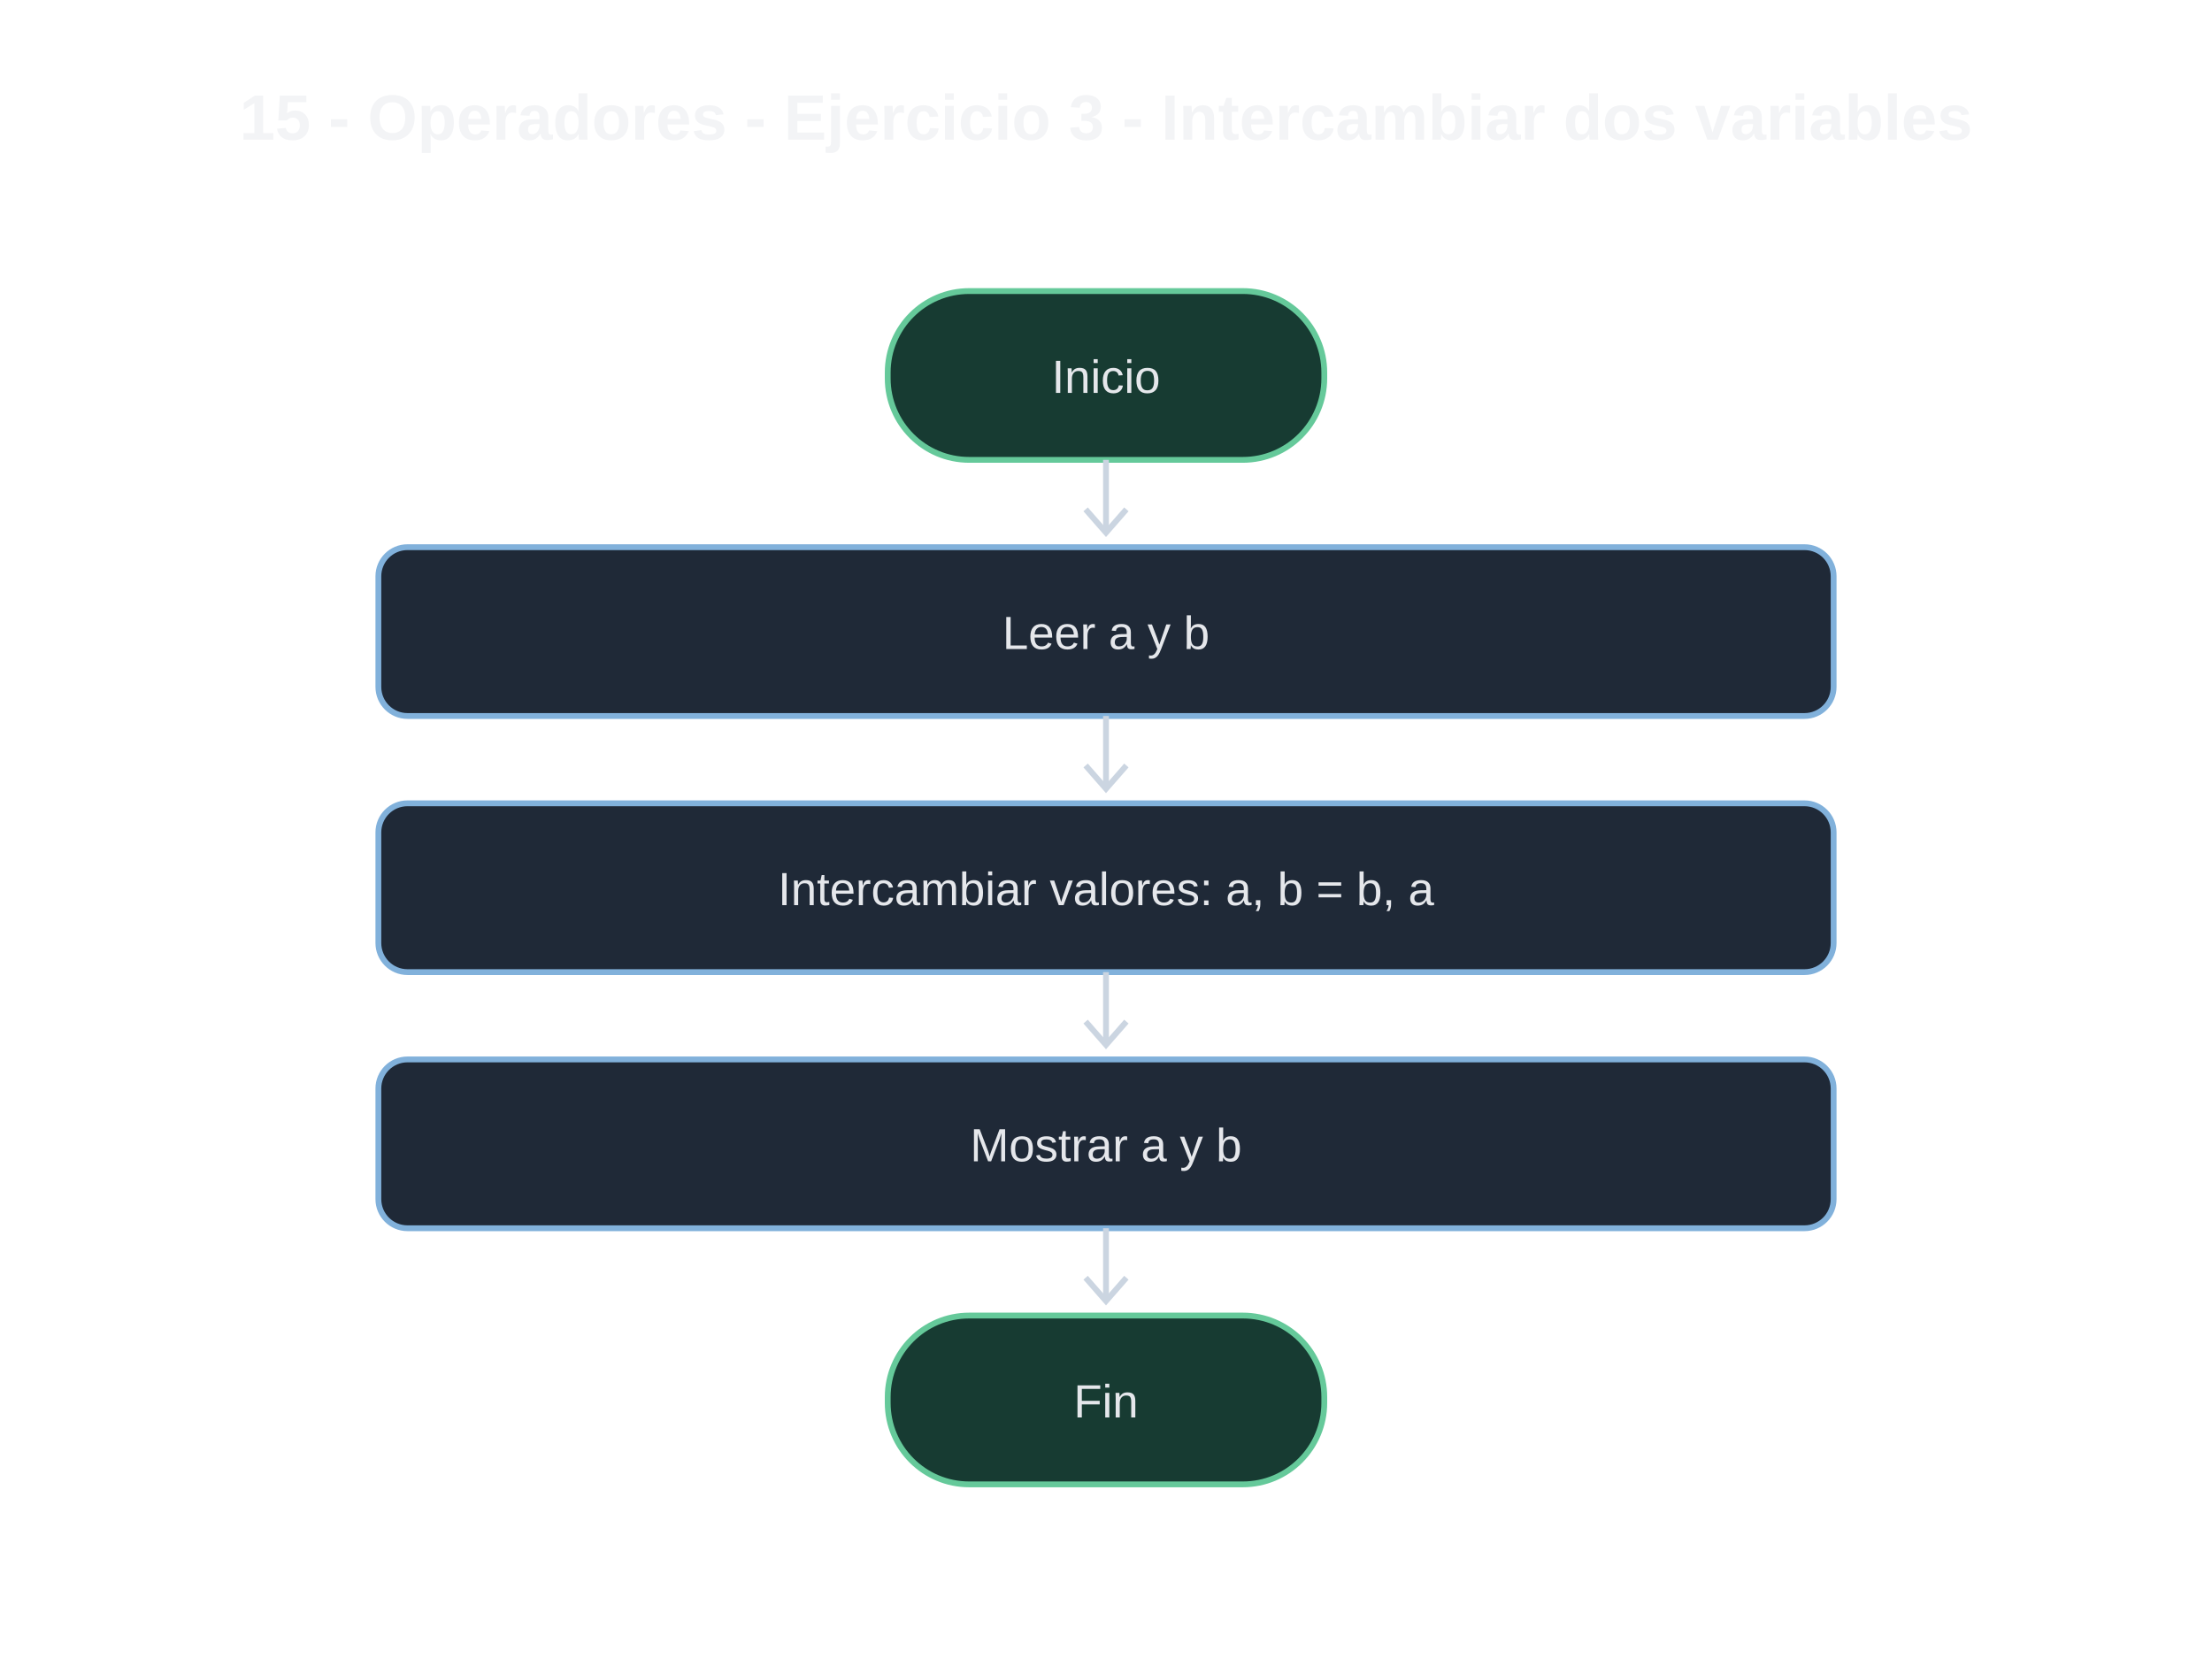
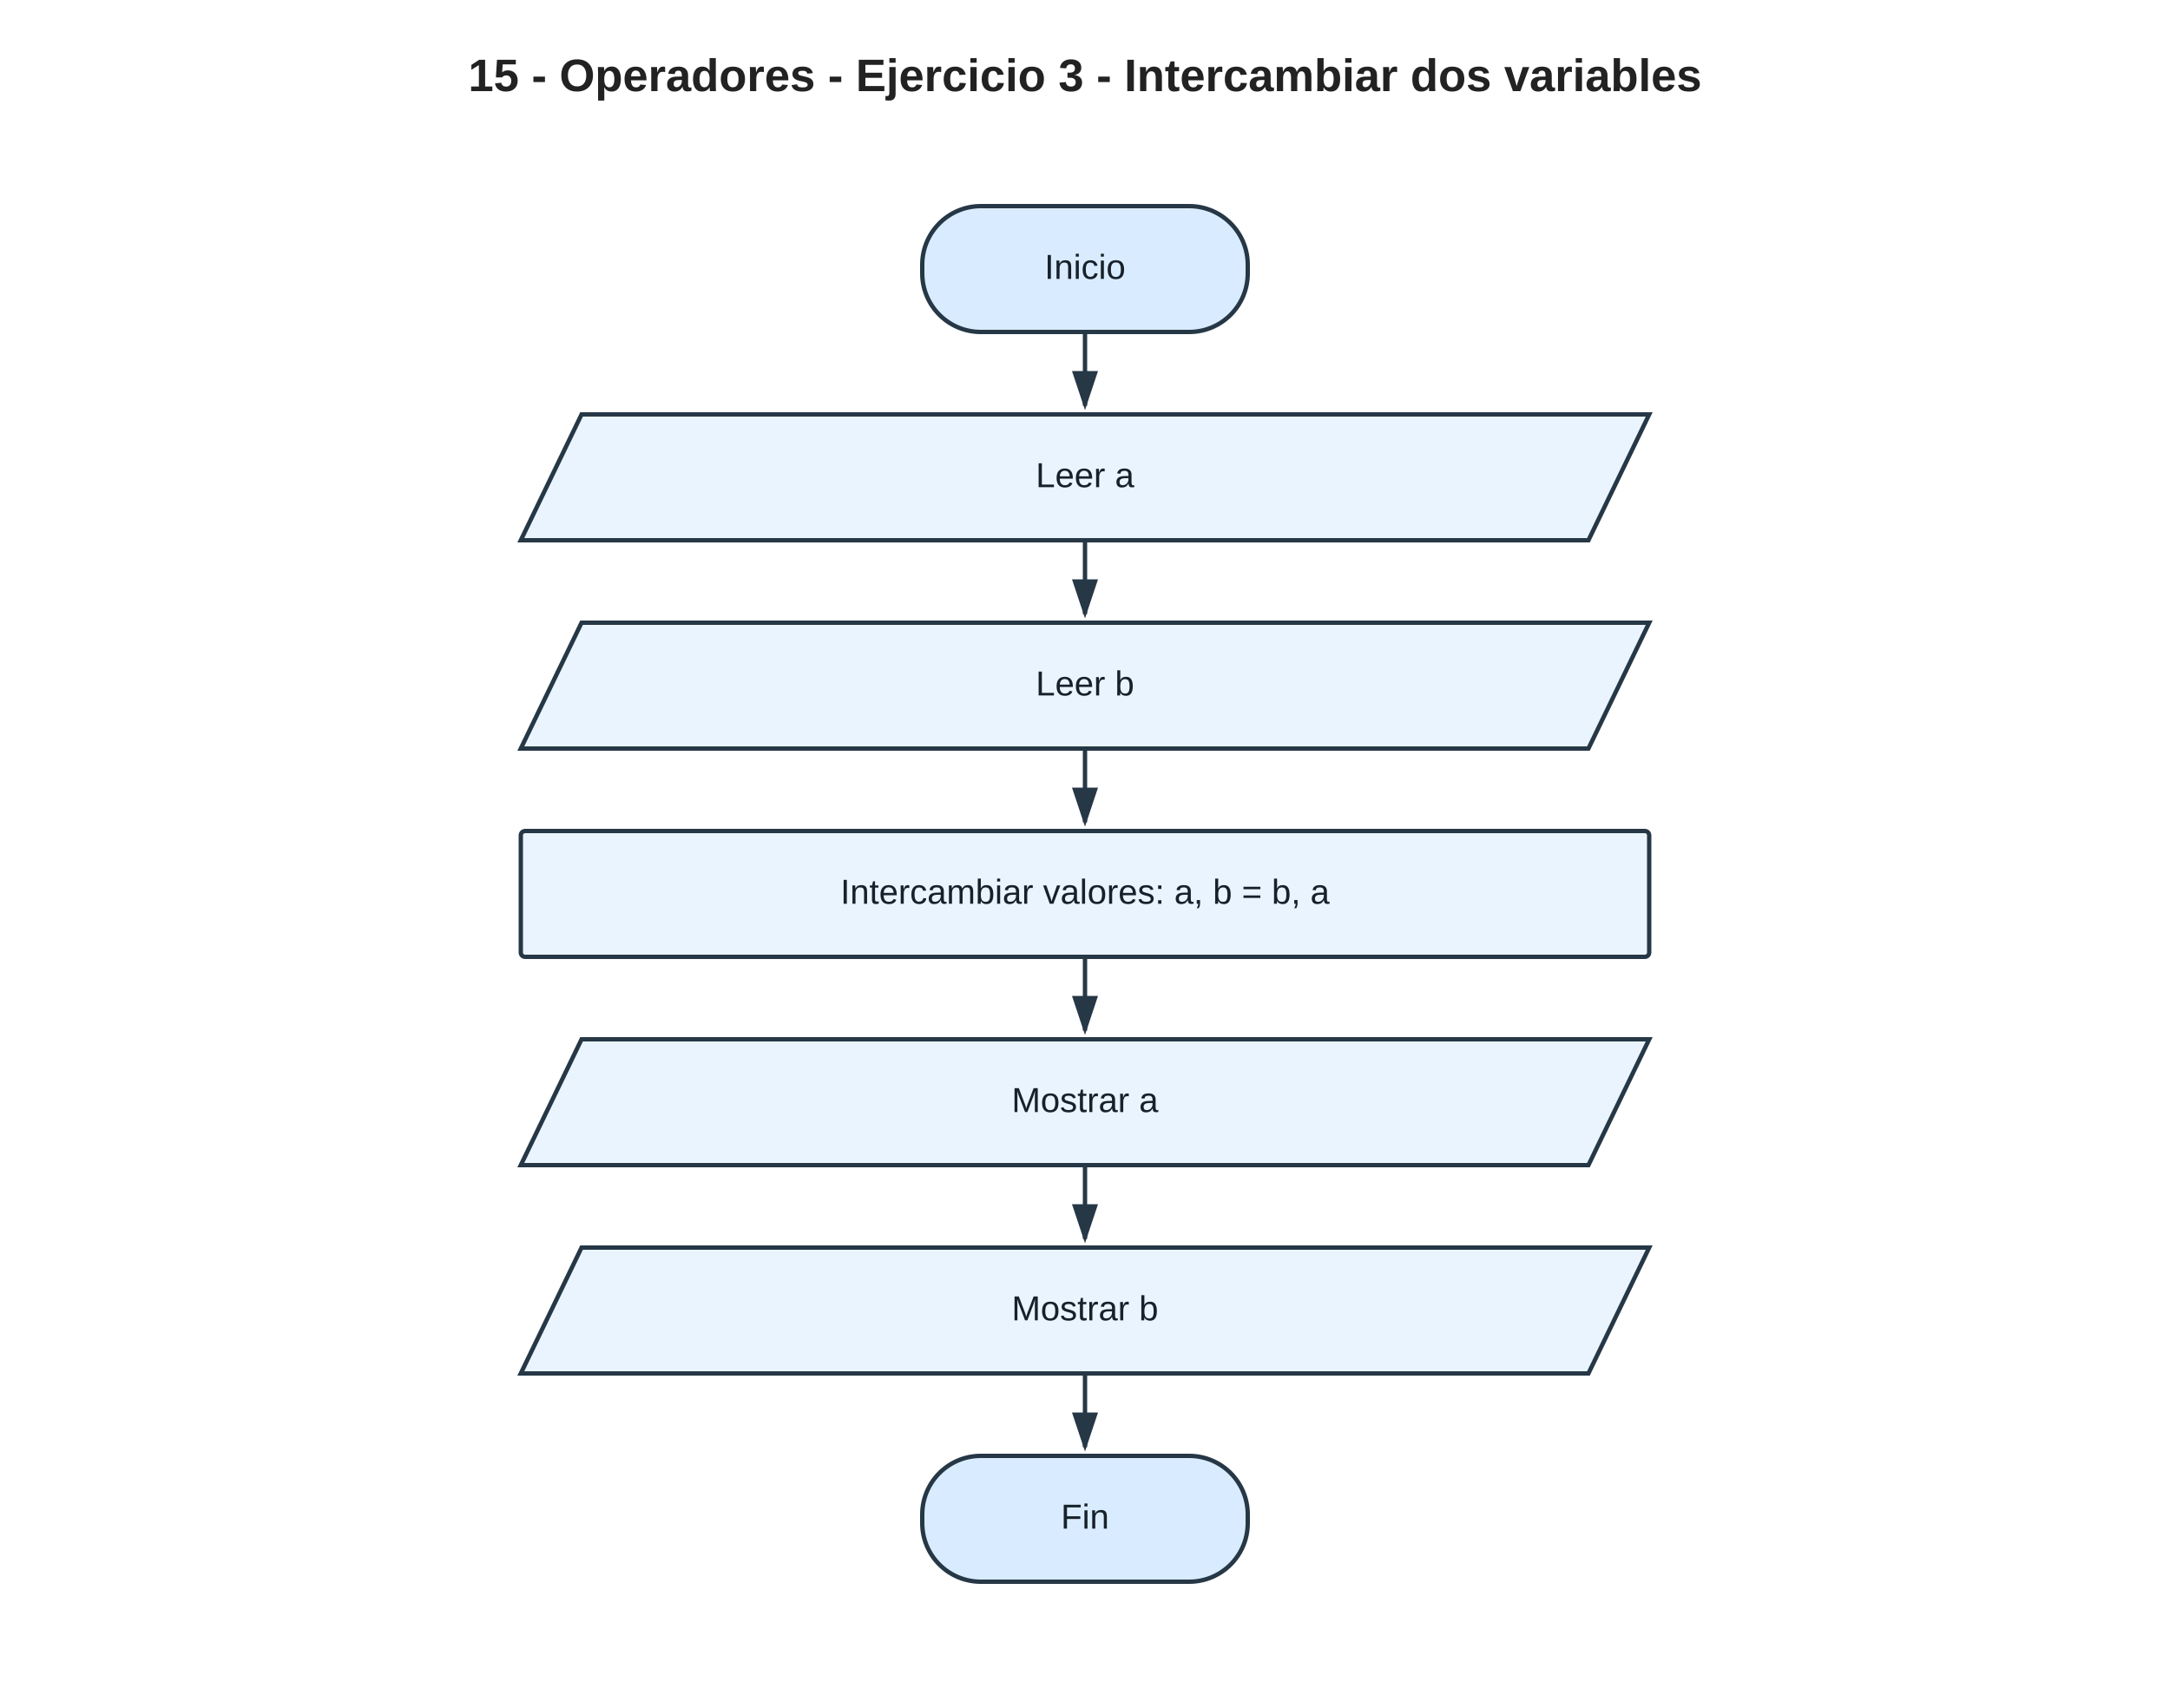
- <svg xmlns="http://www.w3.org/2000/svg" viewBox="0 0 760 570" role="img" aria-label="15 - Operadores - Ejercicio 3 - Intercambiar dos variables">
+ <svg xmlns="http://www.w3.org/2000/svg" viewBox="0 0 1000 787" role="img" aria-label="15 - Operadores - Ejercicio 3 - Intercambiar dos variables">
  <defs>
-     <style>svg{background:#0a0c10}.title{font: bold 22px Arial;fill:#f3f4f6}.label{font:16px Arial;fill:#e5e7eb}.process{fill:#1f2937;stroke:#81b1db;stroke-width:2}.terminal{fill:#173b32;stroke:#65c99a;stroke-width:2}.arrow{stroke:#cbd5e1;stroke-width:2;fill:none}.arrowhead{stroke:#cbd5e1;stroke-width:2;fill:none}</style>
+     <style>
+ svg{background:#fff;font-family:Arial,Helvetica,sans-serif}
+ .title{font-size:21px;font-weight:700;fill:#222}
+ .symbol{fill:#eaf4ff;stroke:#263746;stroke-width:2}
+ .terminal{fill:#d9ecff;stroke:#263746;stroke-width:2}
+ .decision{fill:#fff2cc;stroke:#263746;stroke-width:2}
+ .label{font-size:16px;fill:#17212b;text-anchor:middle;dominant-baseline:middle}
+ .small{font-size:14px;fill:#17212b;text-anchor:middle}
+ .edge{font-size:14px;font-weight:700;fill:#222}
+ .path{fill:none;stroke:#263746;stroke-width:2;marker-end:url(#arrow)}
+ </style>
+     <marker id="arrow" markerWidth="10" markerHeight="10" refX="8" refY="3" orient="auto">
+       <path d="M0,0 L0,6 L9,3 z" fill="#263746" />
+     </marker>
  </defs>
-   <text x="380" y="48" text-anchor="middle" class="title">15 - Operadores - Ejercicio 3 - Intercambiar dos variables</text>
-   <rect x="305" y="100" width="150" height="58" rx="28" class="terminal" />
-   <text x="380" y="135" text-anchor="middle" class="label">Inicio</text>
-   <path d="M380 158 V183" class="arrow" />
-   <path d="M373 175 L380 183 L387 175" class="arrowhead" />
-   <rect x="130" y="188" width="500" height="58" rx="10" class="process" />
-   <text x="380" y="223" text-anchor="middle" class="label">Leer a y b</text>
-   <path d="M380 246 V271" class="arrow" />
-   <path d="M373 263 L380 271 L387 263" class="arrowhead" />
-   <rect x="130" y="276" width="500" height="58" rx="10" class="process" />
-   <text x="380" y="311" text-anchor="middle" class="label">Intercambiar valores: a, b = b, a</text>
-   <path d="M380 334 V359" class="arrow" />
-   <path d="M373 351 L380 359 L387 351" class="arrowhead" />
-   <rect x="130" y="364" width="500" height="58" rx="10" class="process" />
-   <text x="380" y="399" text-anchor="middle" class="label">Mostrar a y b</text>
-   <path d="M380 422 V447" class="arrow" />
-   <path d="M373 439 L380 447 L387 439" class="arrowhead" />
-   <rect x="305" y="452" width="150" height="58" rx="28" class="terminal" />
-   <text x="380" y="487" text-anchor="middle" class="label">Fin</text>
+   <text class="title" x="500" y="42" text-anchor="middle">15 - Operadores - Ejercicio 3 - Intercambiar dos variables</text>
+   <rect class="terminal" x="425" y="95" width="150" height="58" rx="27" />
+   <text class="label" x="500" y="124">Inicio</text>
+   <path class="path" d="M500 153 V187" />
+   <polygon class="symbol" points="268,191 760,191 732,249 240,249" />
+   <text class="label" x="500" y="220">Leer a</text>
+   <path class="path" d="M500 249 V283" />
+   <polygon class="symbol" points="268,287 760,287 732,345 240,345" />
+   <text class="label" x="500" y="316">Leer b</text>
+   <path class="path" d="M500 345 V379" />
+   <rect class="symbol" x="240" y="383" width="520" height="58" rx="2" />
+   <text class="label" x="500" y="412">Intercambiar valores: a, b = b, a</text>
+   <path class="path" d="M500 441 V475" />
+   <polygon class="symbol" points="268,479 760,479 732,537 240,537" />
+   <text class="label" x="500" y="508">Mostrar a</text>
+   <path class="path" d="M500 537 V571" />
+   <polygon class="symbol" points="268,575 760,575 732,633 240,633" />
+   <text class="label" x="500" y="604">Mostrar b</text>
+   <path class="path" d="M500 633 V667" />
+   <rect class="terminal" x="425" y="671" width="150" height="58" rx="27" />
+   <text class="label" x="500" y="700">Fin</text>
</svg>
